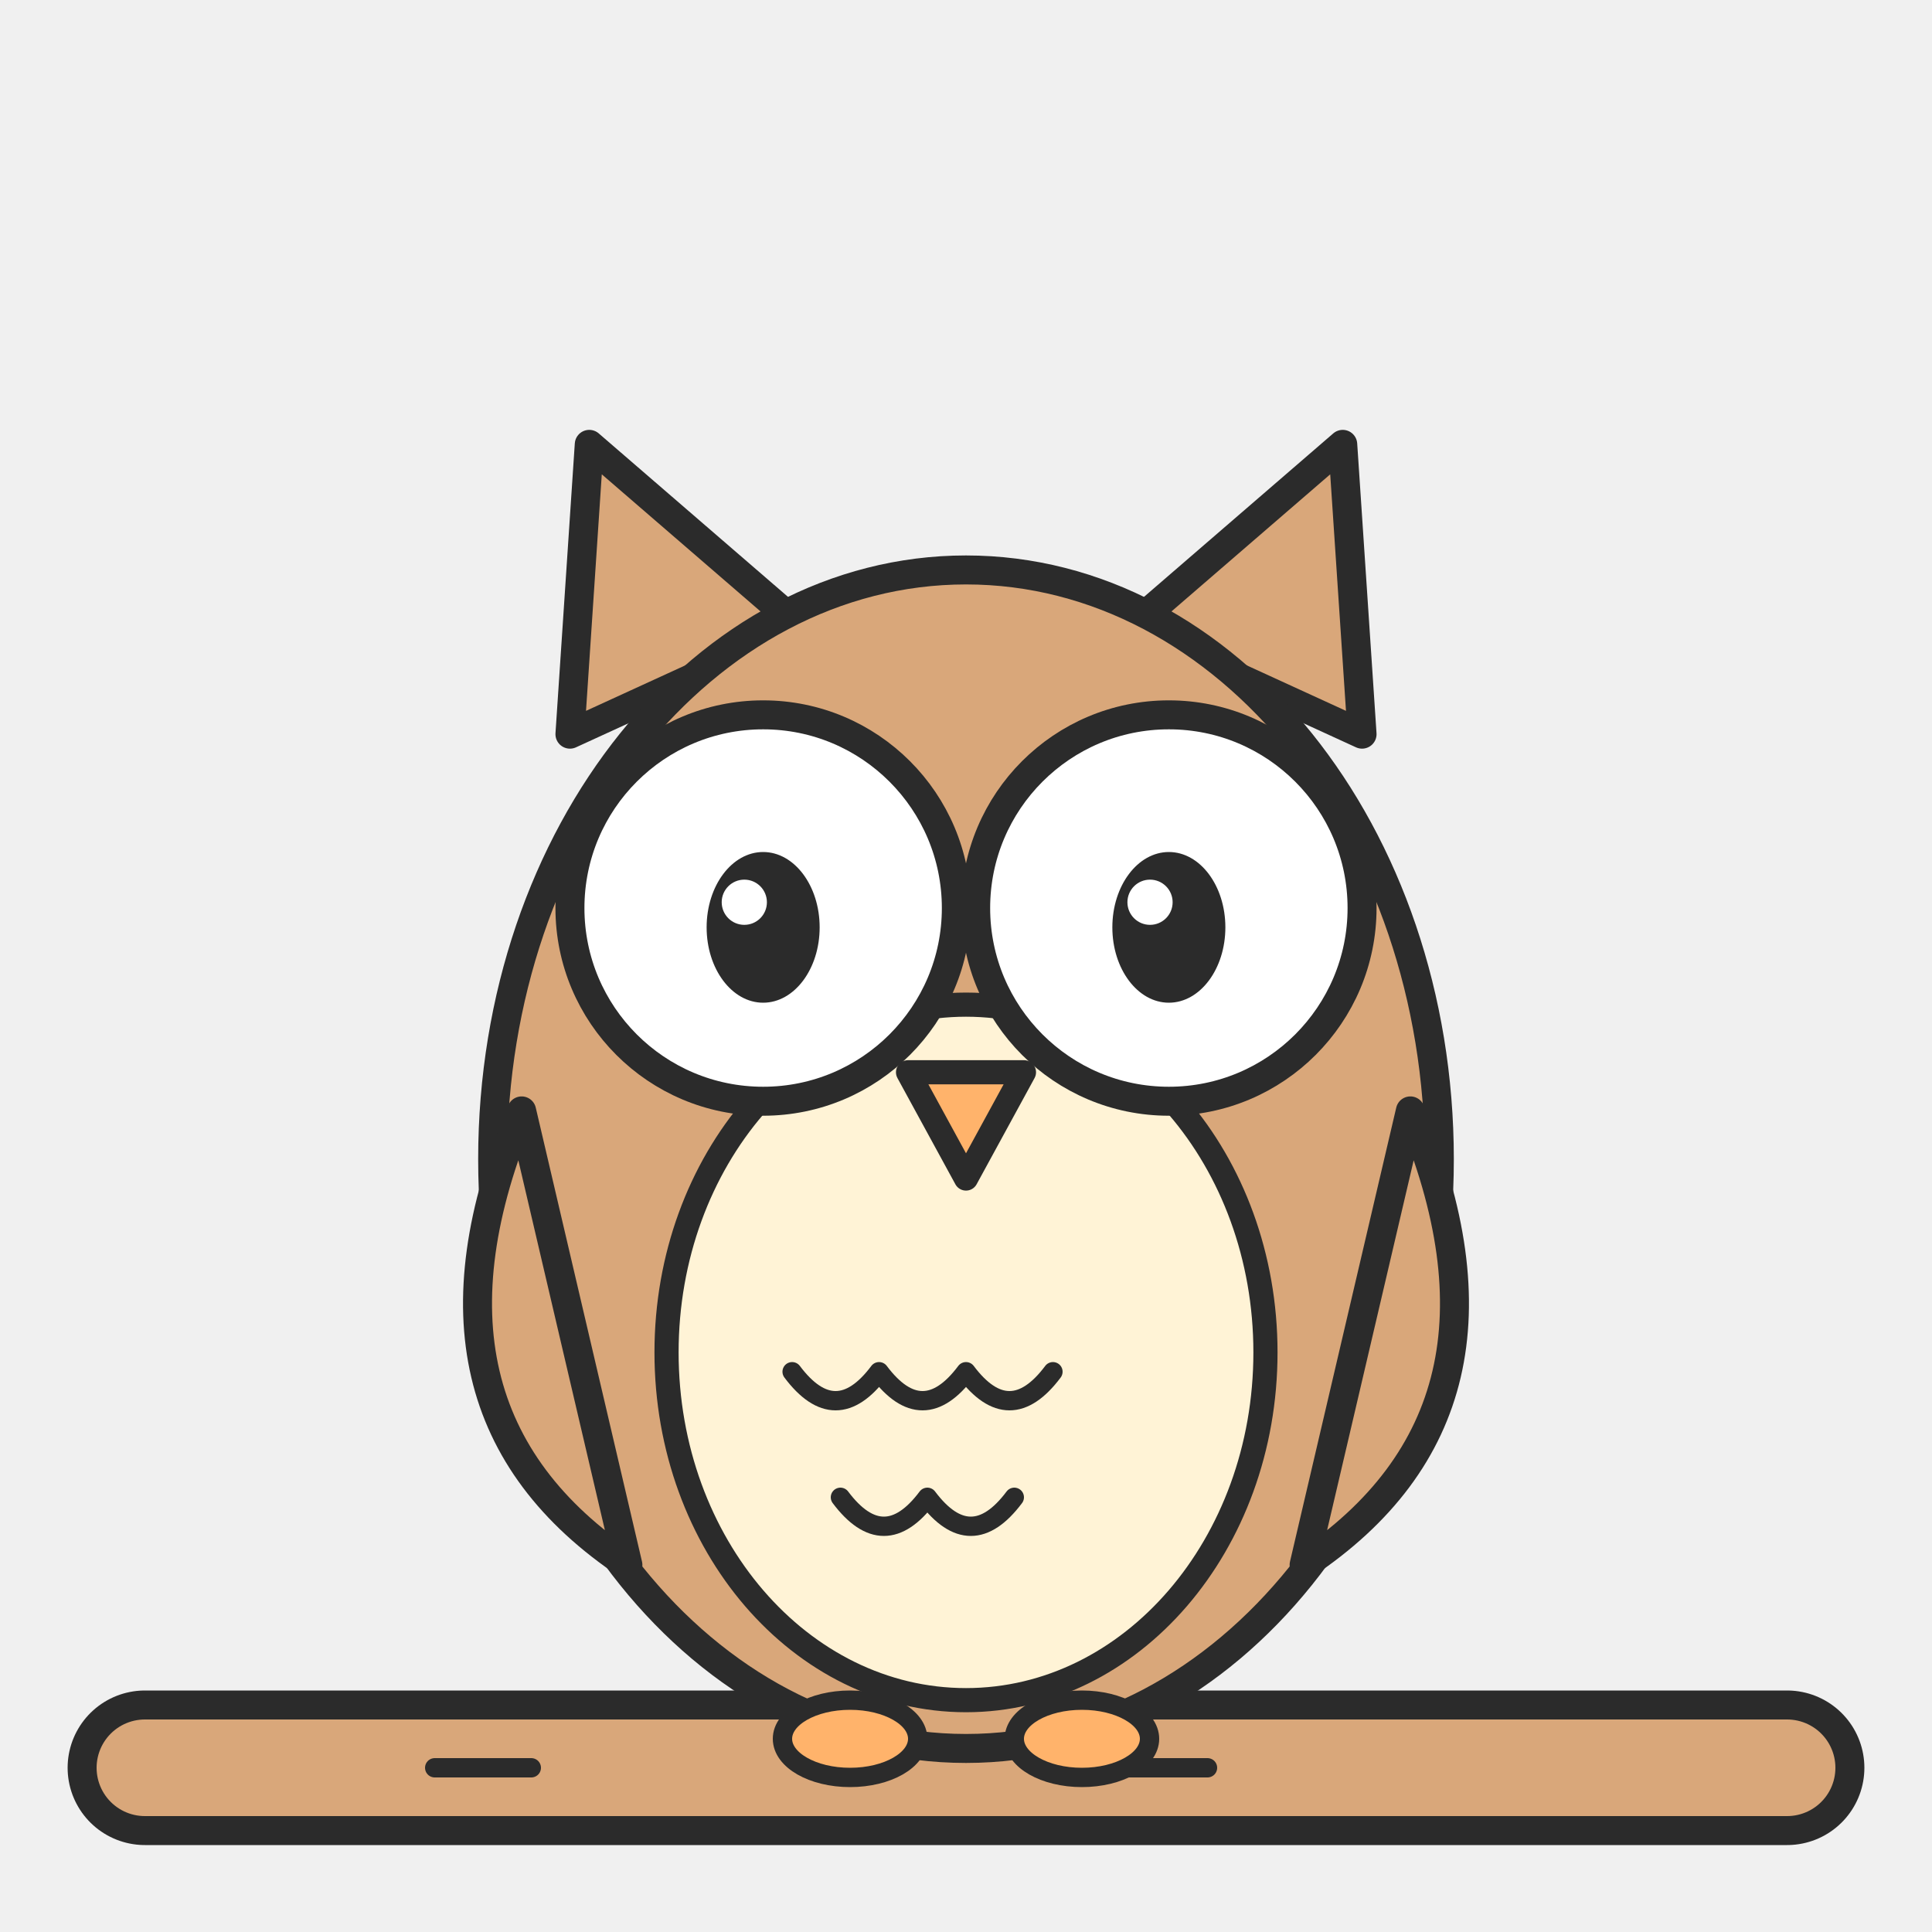
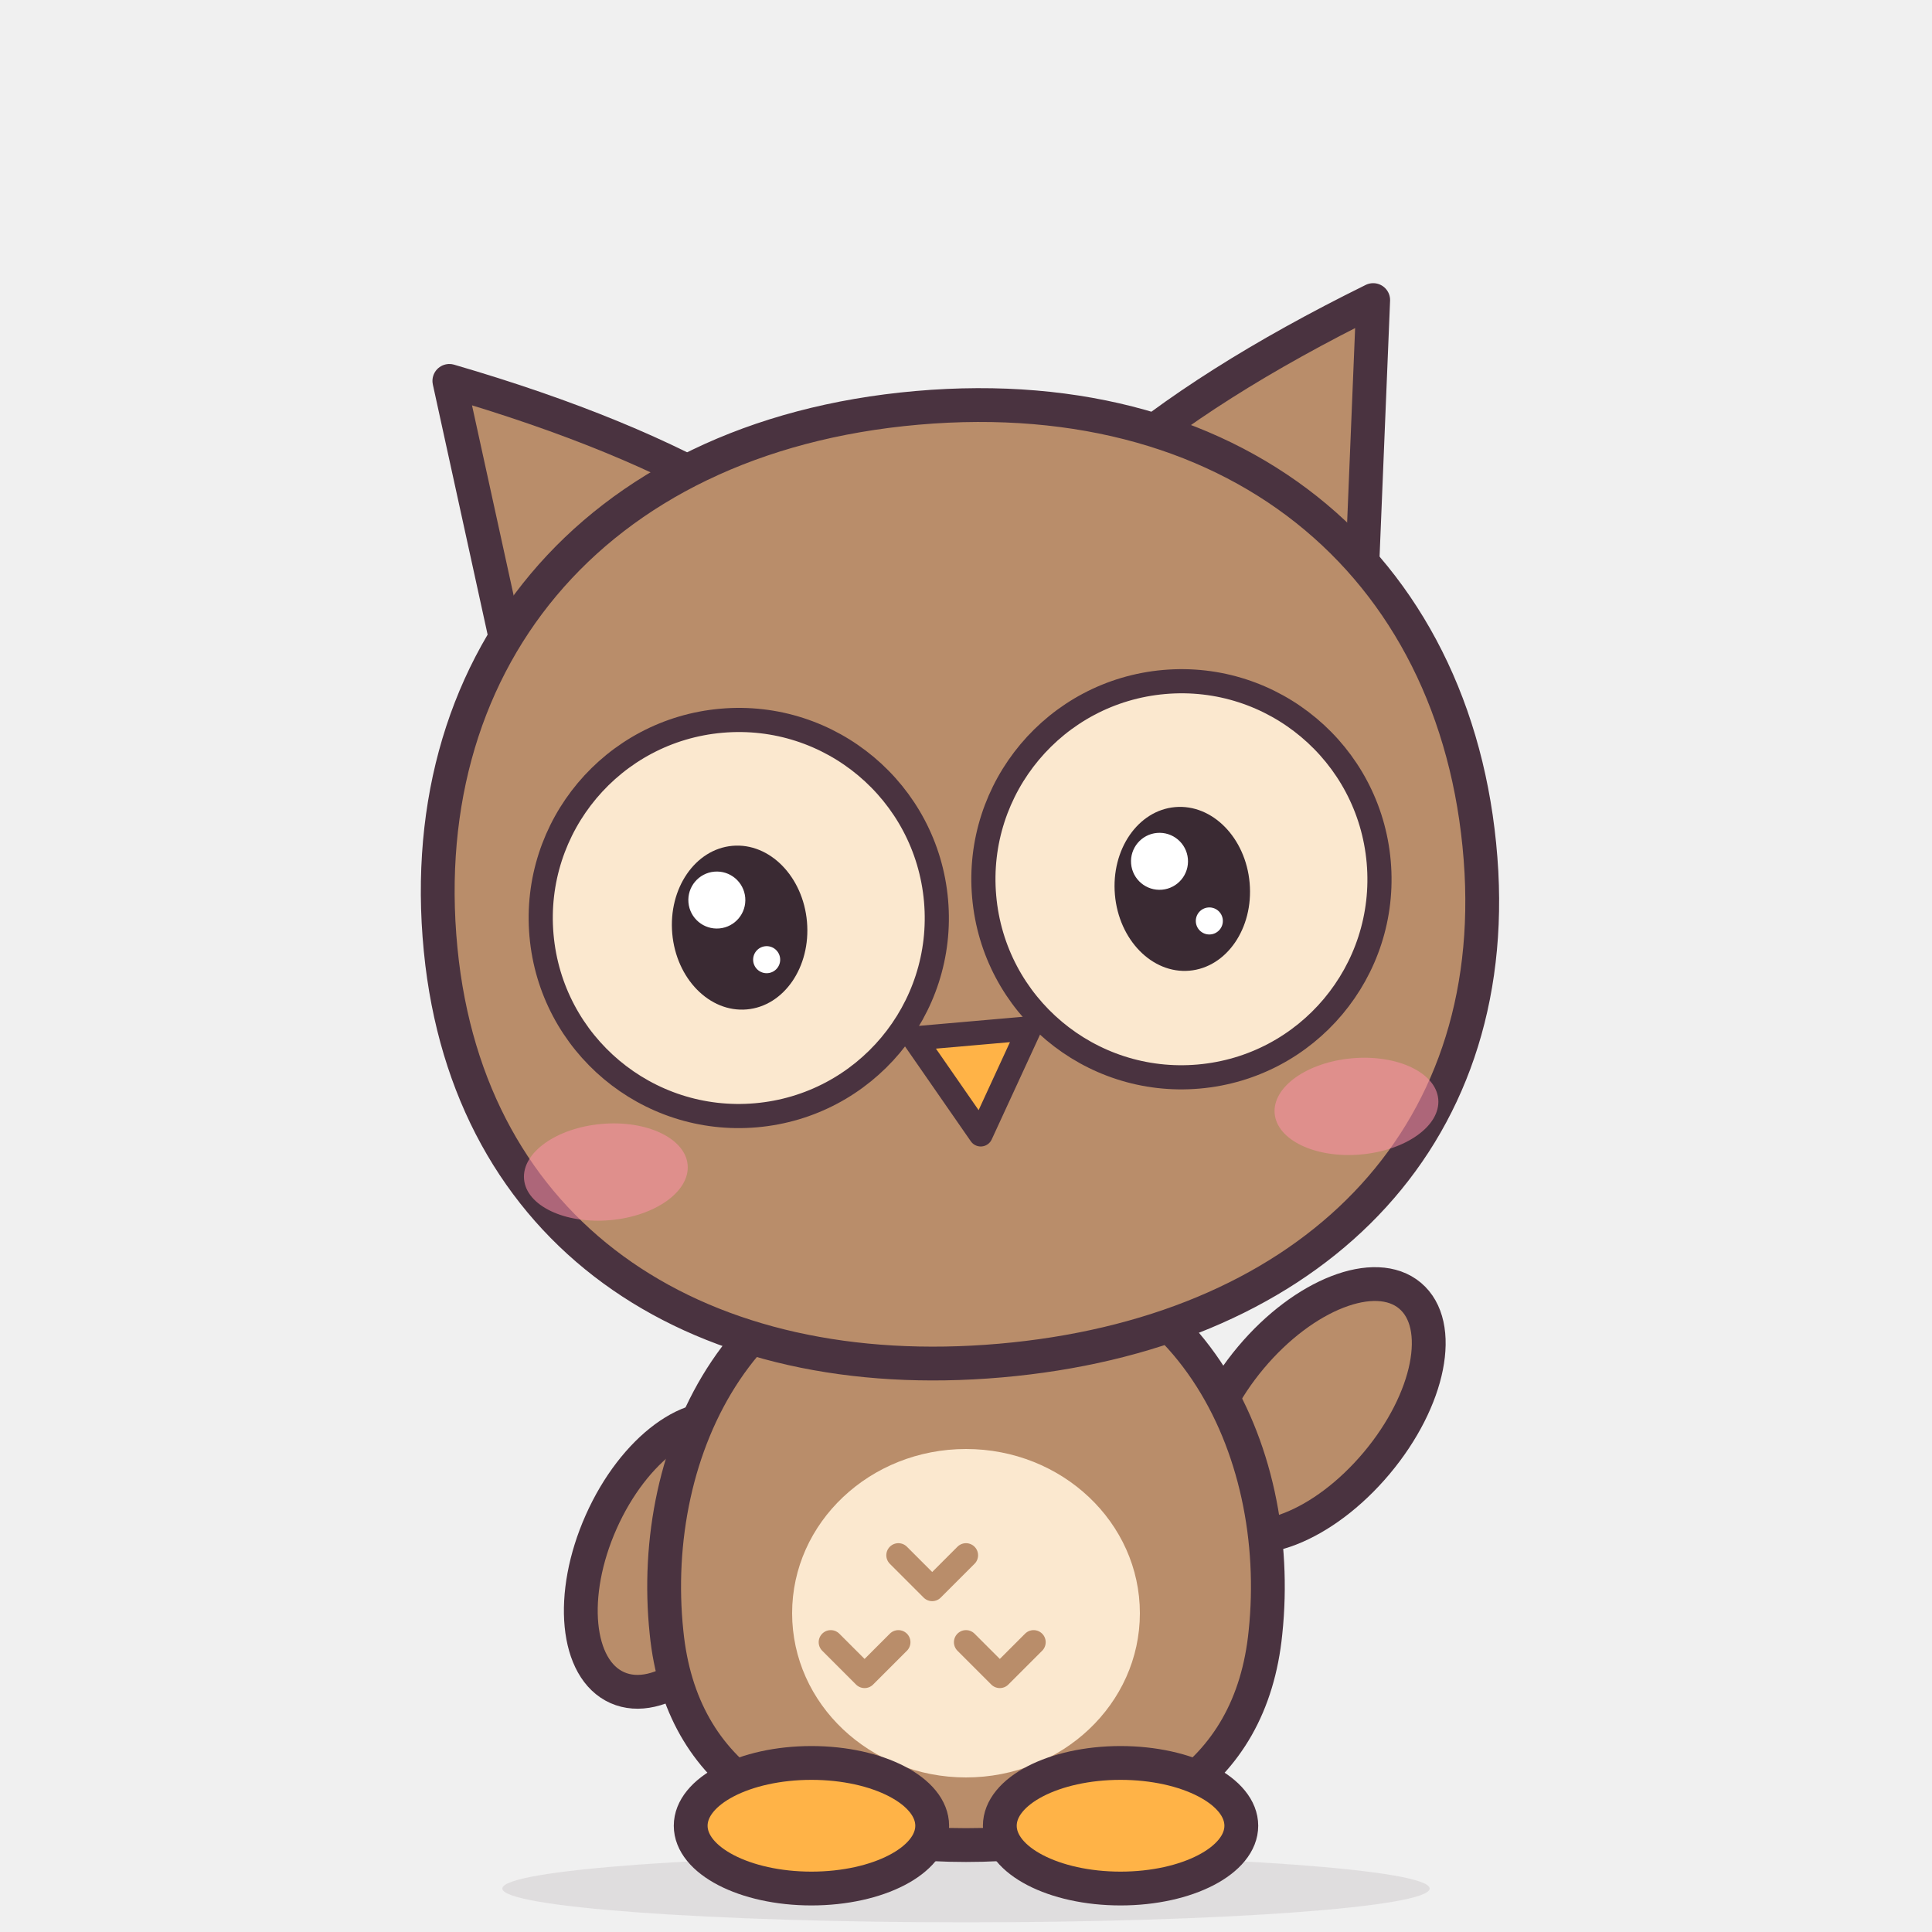
<svg xmlns="http://www.w3.org/2000/svg" viewBox="0 0 400 400">
-   <path d="M30 366 L370 366" fill="none" stroke="#2b2b2b" stroke-width="32" stroke-linecap="round" stroke-linejoin="round" />
-   <path d="M30 366 L370 366" fill="none" stroke="#d9a77a" stroke-width="20" stroke-linecap="round" stroke-linejoin="round" />
-   <path d="M90 366 L110 366 M230 366 L250 366" fill="none" stroke="#2b2b2b" stroke-width="4" stroke-linejoin="round" stroke-linecap="round" />
-   <path d="M118 152 L122 92 L166 130 Z" fill="#d9a77a" stroke="#2b2b2b" stroke-width="6" stroke-linejoin="round" stroke-linecap="round" />
-   <path d="M282 152 L278 92 L234 130 Z" fill="#d9a77a" stroke="#2b2b2b" stroke-width="6" stroke-linejoin="round" stroke-linecap="round" />
-   <ellipse cx="200" cy="240" rx="98" ry="122" fill="#d9a77a" stroke="#2b2b2b" stroke-width="6" stroke-linejoin="round" stroke-linecap="round" />
-   <ellipse cx="200" cy="280" rx="62" ry="72" fill="#fff3d6" stroke="#2b2b2b" stroke-width="5" stroke-linejoin="round" stroke-linecap="round" />
-   <path d="M108 230 Q82 292 130 324 Z" fill="#d9a77a" stroke="#2b2b2b" stroke-width="6" stroke-linejoin="round" stroke-linecap="round" />
-   <path d="M292 230 Q318 292 270 324 Z" fill="#d9a77a" stroke="#2b2b2b" stroke-width="6" stroke-linejoin="round" stroke-linecap="round" />
-   <circle cx="158" cy="188" r="40" fill="#ffffff" stroke="#2b2b2b" stroke-width="6" stroke-linejoin="round" stroke-linecap="round" />
-   <circle cx="242" cy="188" r="40" fill="#ffffff" stroke="#2b2b2b" stroke-width="6" stroke-linejoin="round" stroke-linecap="round" />
-   <ellipse cx="158" cy="192" rx="11.7" ry="15.6" fill="#2b2b2b" />
-   <circle cx="154.1" cy="186.8" r="4.68" fill="#fff" />
-   <ellipse cx="242" cy="192" rx="11.7" ry="15.6" fill="#2b2b2b" />
-   <circle cx="238.1" cy="186.8" r="4.68" fill="#fff" />
-   <path d="M188 222 L212 222 L200 244 Z" fill="#ffb36b" stroke="#2b2b2b" stroke-width="5" stroke-linejoin="round" stroke-linecap="round" />
-   <path d="M164 284 q9 12 18 0 q9 12 18 0 q9 12 18 0 M174 310 q9 12 18 0 q9 12 18 0" fill="none" stroke="#2b2b2b" stroke-width="4" stroke-linejoin="round" stroke-linecap="round" />
-   <ellipse cx="176" cy="360" rx="14" ry="8" fill="#ffb36b" stroke="#2b2b2b" stroke-width="4" stroke-linejoin="round" stroke-linecap="round" />
-   <ellipse cx="224" cy="360" rx="14" ry="8" fill="#ffb36b" stroke="#2b2b2b" stroke-width="4" stroke-linejoin="round" stroke-linecap="round" />
+   <ellipse data-c="1" cx="200" cy="391" rx="96" ry="7" fill="#4a3340" opacity=".1" />
+   <ellipse cx="140" cy="322" rx="17" ry="30" fill="#b98d6a" stroke="#4a3340" stroke-width="7" stroke-linejoin="round" stroke-linecap="round" transform="rotate(24 140 322)" />
+   <ellipse cx="272" cy="292" rx="17" ry="31" fill="#b98d6a" stroke="#4a3340" stroke-width="7" stroke-linejoin="round" stroke-linecap="round" transform="rotate(40 272 292)" />
+   <path d="M200 258 C246 258 266 300 262 338 C259 368 236 382 200 382 C164 382 141 368 138 338 C134 300 154 258 200 258Z" fill="#b98d6a" stroke="#4a3340" stroke-width="7" stroke-linejoin="round" stroke-linecap="round" />
+   <ellipse data-c="1" cx="200" cy="334" rx="36" ry="34" fill="#fbe8cf" />
+   <ellipse cx="168" cy="378" rx="25" ry="13" fill="#ffb347" stroke="#4a3340" stroke-width="7" stroke-linejoin="round" stroke-linecap="round" />
+   <ellipse cx="232" cy="378" rx="25" ry="13" fill="#ffb347" stroke="#4a3340" stroke-width="7" stroke-linejoin="round" stroke-linecap="round" />
+   <path data-c="1" d="M186 322 l7 7 l7 -7 M200 340 l7 7 l7 -7 M172 340 l7 7 l7 -7" fill="none" stroke="#b98d6a" stroke-width="5" stroke-linecap="round" stroke-linejoin="round" />
+   <g transform="rotate(-5 200 200)">
+     <path d="M112 132 L104 70 Q140 84 162 100 Z" fill="#b98d6a" stroke="#4a3340" stroke-width="7" stroke-linejoin="round" stroke-linecap="round" />
+     <g transform="translate(400 0) scale(-1 1)">
+       <path d="M112 132 L104 70 Q140 84 162 100 Z" fill="#b98d6a" stroke="#4a3340" stroke-width="7" stroke-linejoin="round" stroke-linecap="round" />
+     </g>
+     <path d="M200 84 C268 84 310 128 308 190 C306 248 262 282 200 282 C138 282 94 248 92 190 C90 128 132 84 200 84Z" fill="#b98d6a" stroke="#4a3340" stroke-width="7" stroke-linejoin="round" stroke-linecap="round" />
+     <circle cx="154" cy="186" r="41" fill="#fbe8cf" stroke="#4a3340" stroke-width="5" stroke-linejoin="round" stroke-linecap="round" />
+     <g transform="translate(400 0) scale(-1 1)">
+       <circle cx="154" cy="186" r="41" fill="#fbe8cf" stroke="#4a3340" stroke-width="5" stroke-linejoin="round" stroke-linecap="round" />
+     </g>
+     <ellipse data-k="1" cx="154" cy="188" rx="14" ry="17" fill="#3a2a33" />
+     <circle data-k="1" cx="149.8" cy="181.9" r="5.9" fill="#fff" />
+     <circle data-k="1" cx="159" cy="195.1" r="2.8" fill="#fff" />
+     <ellipse data-k="1" cx="246" cy="188" rx="14" ry="17" fill="#3a2a33" />
+     <circle data-k="1" cx="241.8" cy="181.9" r="5.9" fill="#fff" />
+     <circle data-k="1" cx="251" cy="195.1" r="2.8" fill="#fff" />
+     <ellipse data-c="1" cx="122" cy="236" rx="17" ry="10" fill="#ff8fa8" opacity=".55" />
+     <ellipse data-c="1" cx="278" cy="236" rx="17" ry="10" fill="#ff8fa8" opacity=".55" />
+     <path d="M188 214 L212 214 L200 235 Z" fill="#ffb347" stroke="#4a3340" stroke-width="5" stroke-linejoin="round" stroke-linecap="round" />
+   </g>
</svg>
